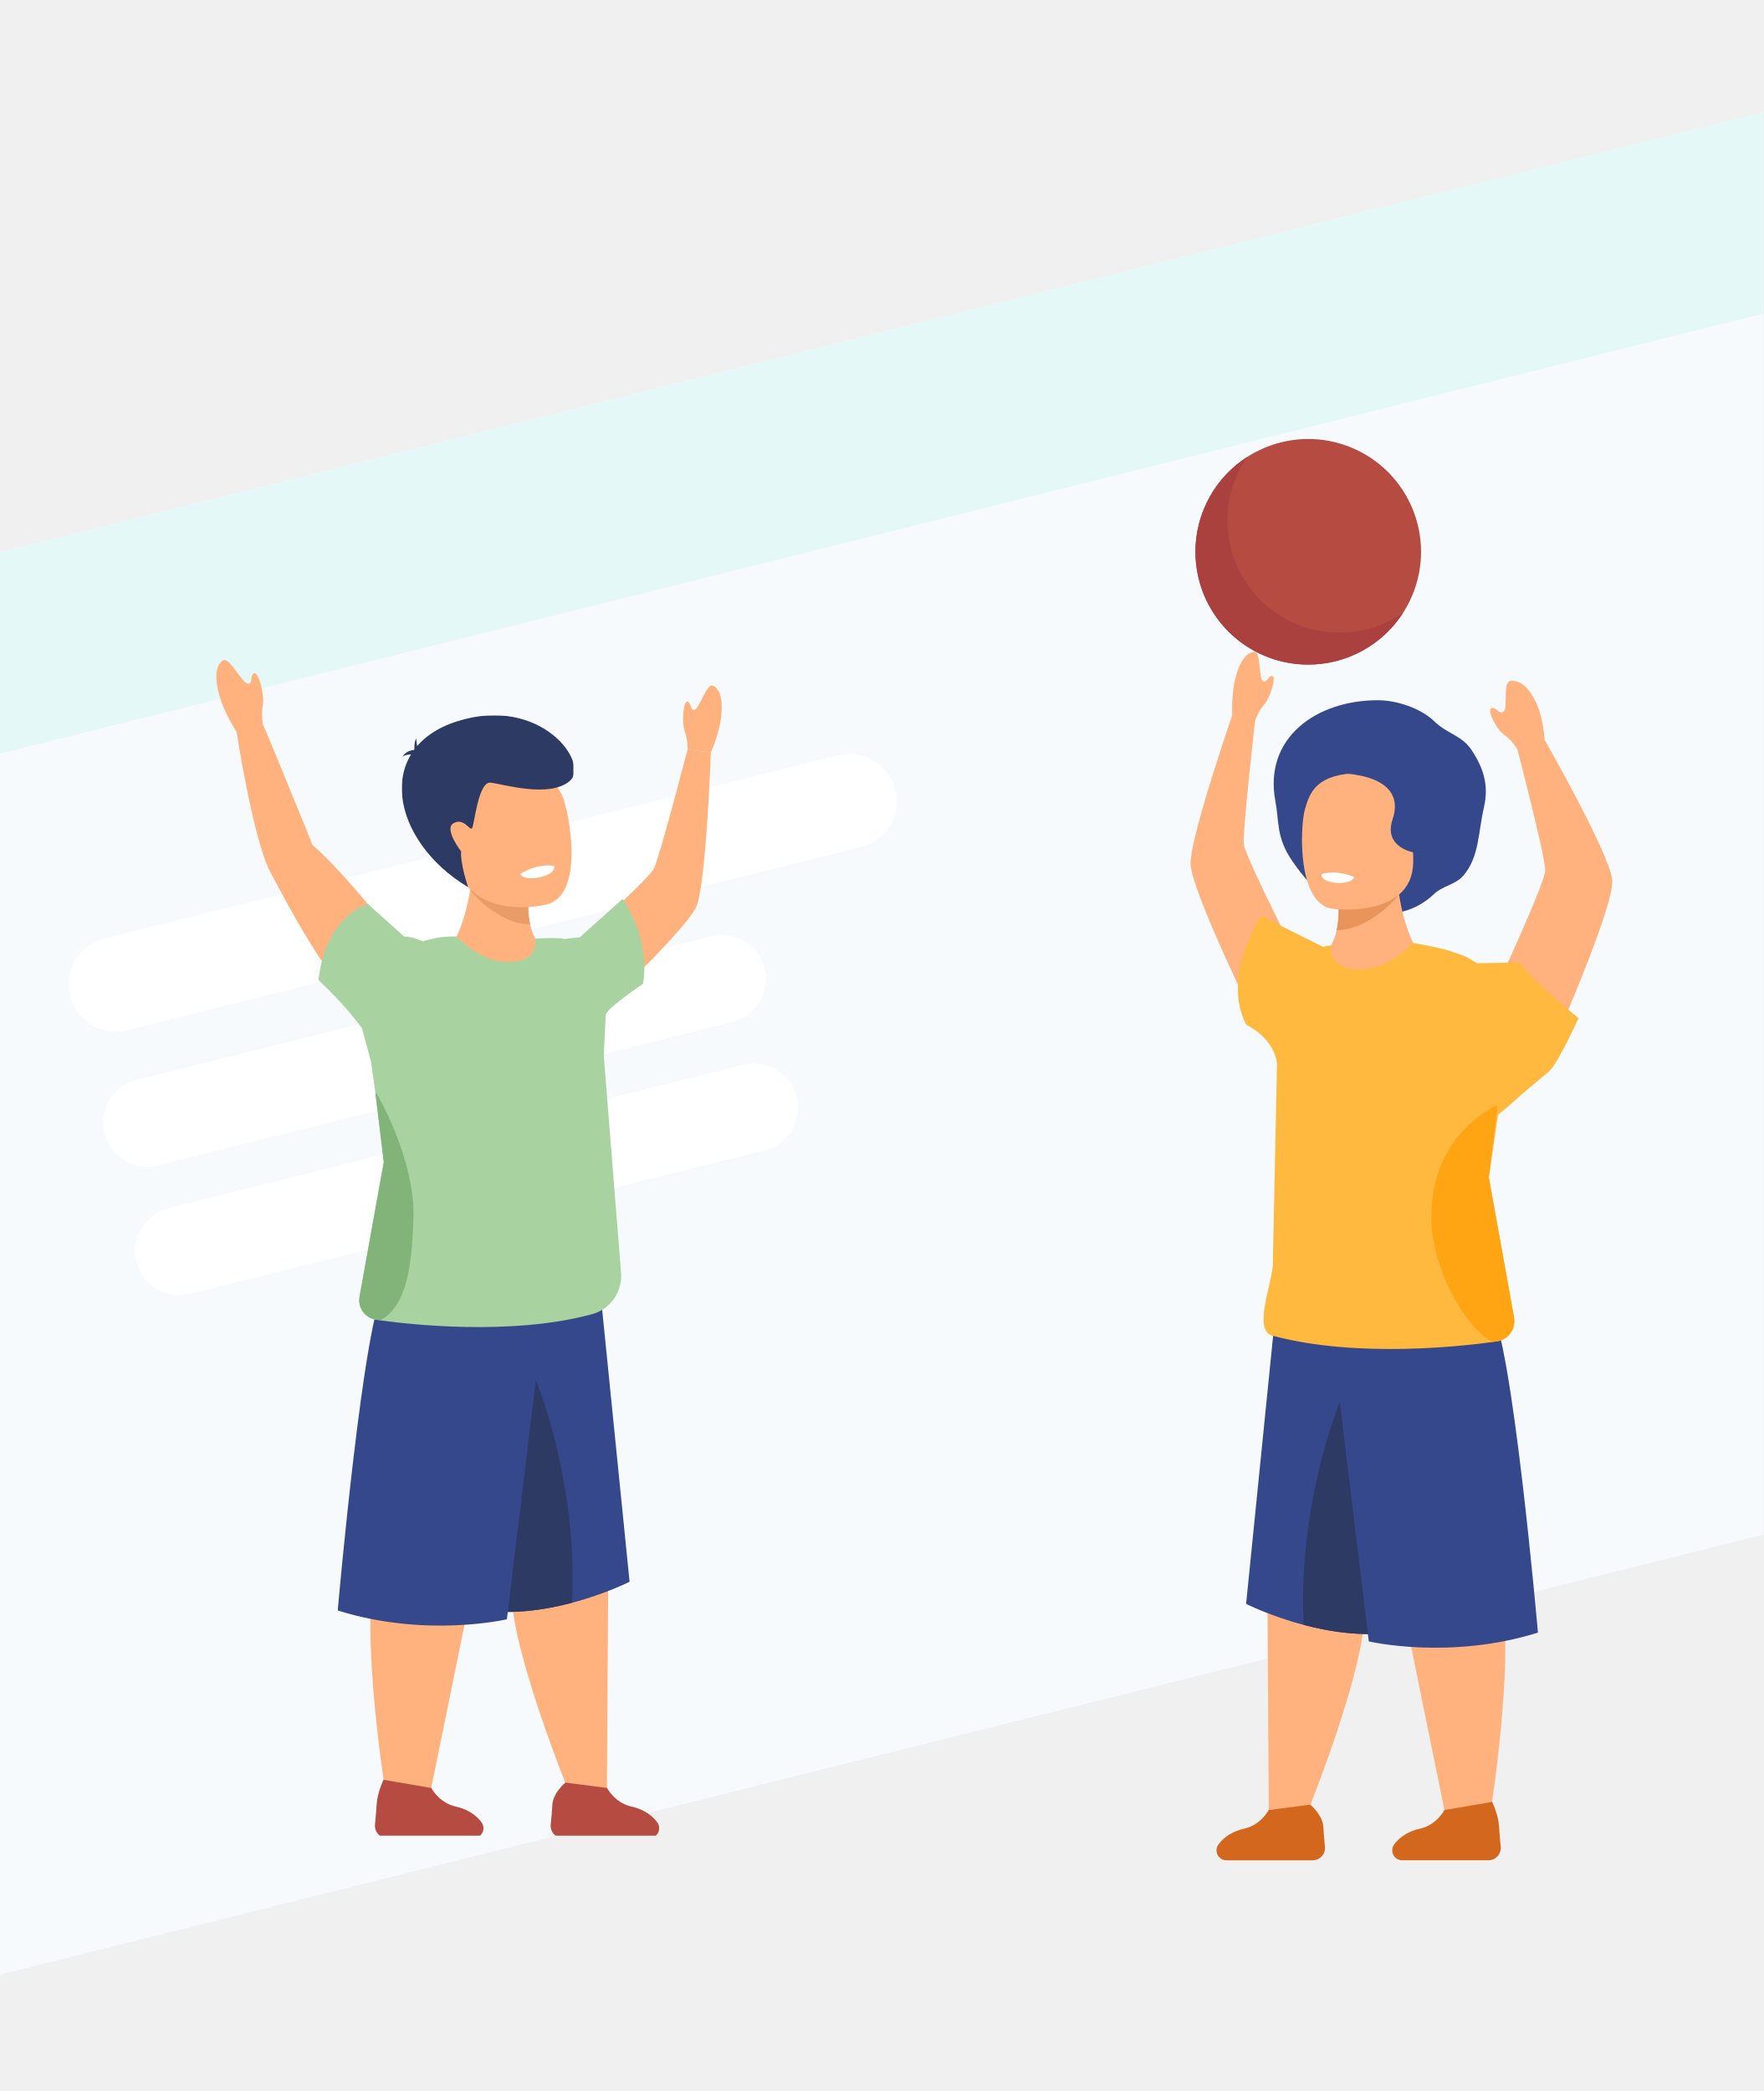
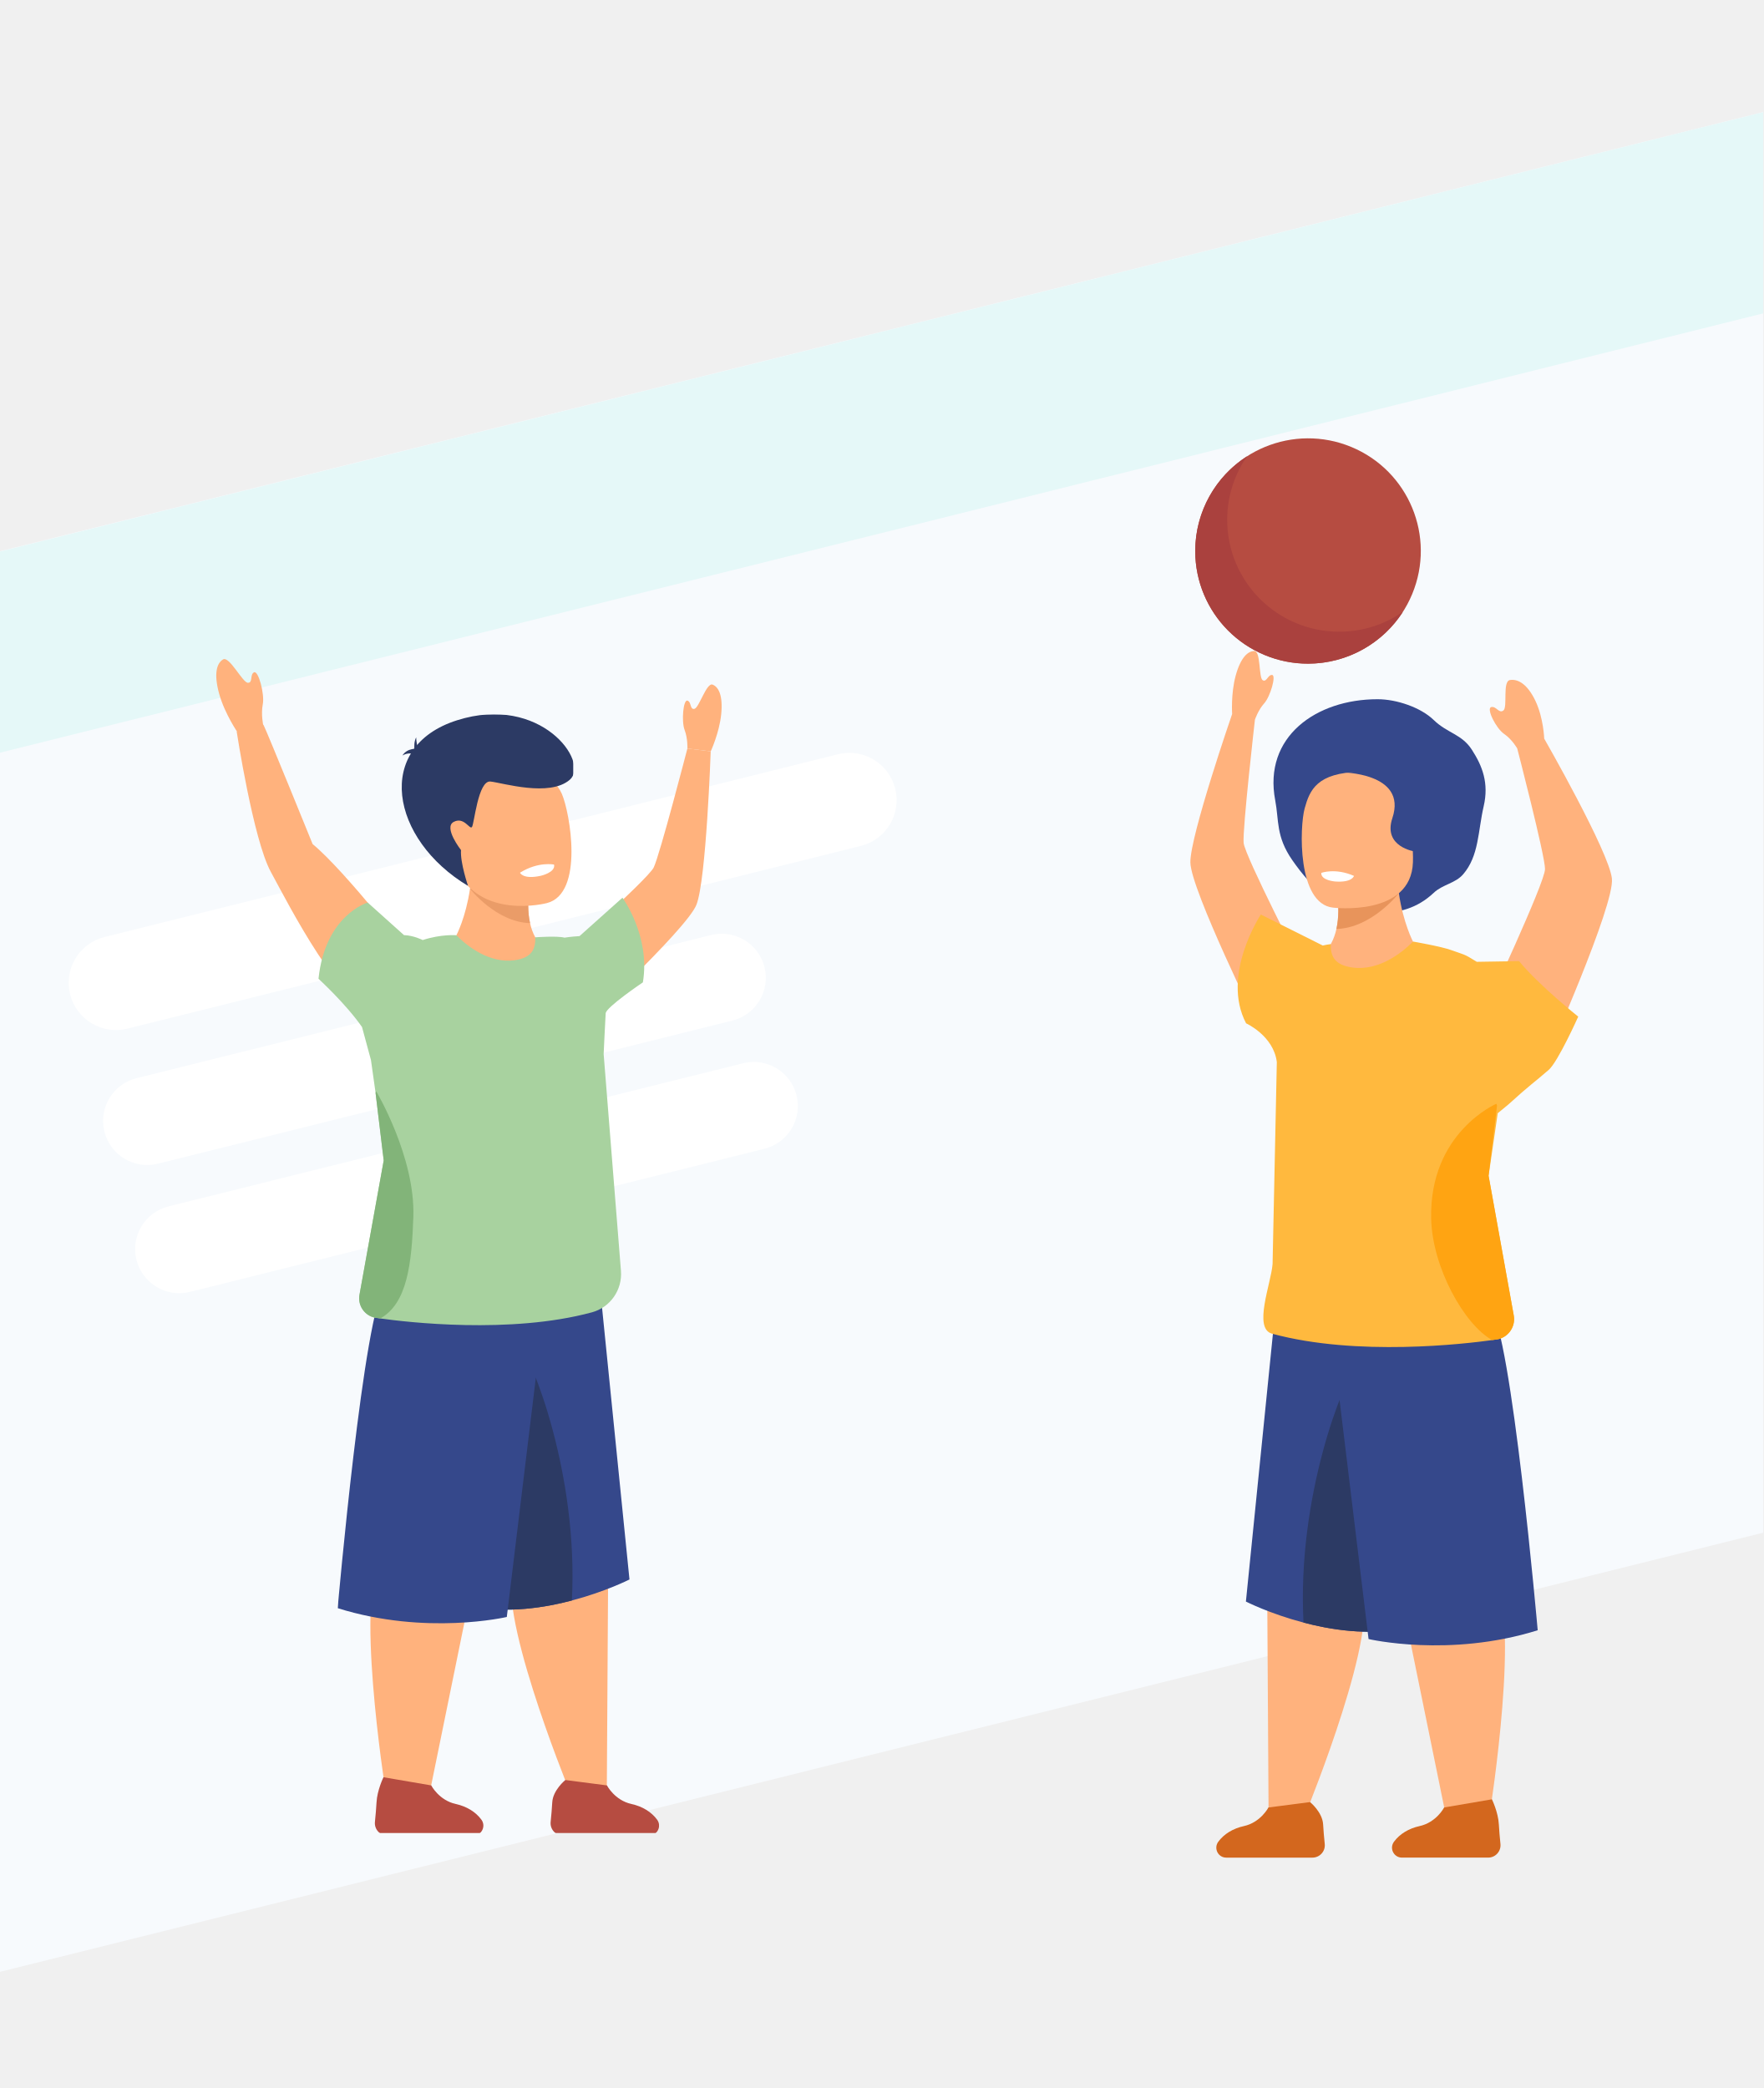
- <svg xmlns="http://www.w3.org/2000/svg" width="318" height="377" viewBox="0 0 318 377" fill="none">
-   <g clip-path="url(#clip0_4_2101)">
-     <mask id="mask0_4_2101" style="mask-type:luminance" maskUnits="userSpaceOnUse" x="-261" y="-83" width="658" height="566">
-       <path d="M397 -83H-261V483H397V-83Z" fill="white" />
+ <svg xmlns="http://www.w3.org/2000/svg" width="163" height="193" viewBox="0 0 163 193" fill="none">
+   <g clip-path="url(#clip0_579_2368)">
+     <mask id="mask0_579_2368" style="mask-type:luminance" maskUnits="userSpaceOnUse" x="-134" y="-43" width="338" height="291">
+       <path d="M203.494 -42.491H-133.783V247.265H203.494V-42.491Z" fill="white" />
    </mask>
-     <g mask="url(#mask0_4_2101)">
-       <mask id="mask1_4_2101" style="mask-type:luminance" maskUnits="userSpaceOnUse" x="-182" y="-14" width="500" height="500">
-         <path d="M-182 -14H318V486H-182V-14Z" fill="white" />
+     <g mask="url(#mask0_579_2368)">
+       <mask id="mask1_579_2368" style="mask-type:luminance" maskUnits="userSpaceOnUse" x="-94" y="-8" width="257" height="257">
+         <path d="M-93.289 -7.167H163V248.801H-93.289V-7.167Z" fill="white" />
      </mask>
-       <g mask="url(#mask1_4_2101)">
-         <mask id="mask2_4_2101" style="mask-type:luminance" maskUnits="userSpaceOnUse" x="-190" y="9" width="516" height="356">
-           <path d="M-189.5 9.74H325.5V364.74H-189.5V9.74Z" fill="white" />
+       <g mask="url(#mask1_579_2368)">
+         <mask id="mask2_579_2368" style="mask-type:luminance" maskUnits="userSpaceOnUse" x="-98" y="4" width="265" height="183">
+           <path d="M-97.133 4.986H166.844V186.724H-97.133V4.986Z" fill="white" />
        </mask>
-         <g mask="url(#mask2_4_2101)">
-           <path d="M-84.8 130.13C-86.014 125.263 -83.049 120.326 -78.183 119.112L343.948 13.769C348.814 12.555 353.752 15.52 354.966 20.386L410.8 244.126C412.015 248.993 409.05 253.93 404.183 255.144L-17.947 360.487C-22.814 361.701 -27.751 358.736 -28.965 353.87L-84.8 130.13Z" fill="#F7FAFD" />
-           <path d="M-78.183 119.113C-83.052 120.328 -86.015 125.261 -84.8 130.131L-78.474 155.48L361.292 45.737L354.966 20.387C353.751 15.517 348.817 12.555 343.948 13.77L-78.183 119.113Z" fill="#E5F8F8" />
-           <path d="M12.637 179.525C11.498 174.962 14.278 170.334 18.84 169.196L151.1 136.19C155.662 135.051 160.291 137.831 161.429 142.393C162.568 146.955 159.788 151.584 155.226 152.722L22.966 185.728C18.404 186.867 13.775 184.087 12.637 179.525Z" fill="white" />
-           <path d="M18.825 204.324C17.762 200.065 20.357 195.746 24.615 194.683L128.219 168.829C132.477 167.766 136.796 170.36 137.859 174.618C138.922 178.876 136.327 183.196 132.069 184.259L28.465 210.113C24.207 211.176 19.887 208.582 18.825 204.324Z" fill="white" />
-           <path d="M24.601 227.47C23.538 223.211 26.133 218.892 30.39 217.829L133.994 191.975C138.252 190.912 142.572 193.506 143.635 197.764C144.697 202.022 142.103 206.342 137.845 207.405L34.241 233.259C29.983 234.322 25.663 231.728 24.601 227.47Z" fill="white" />
+         <g mask="url(#mask2_579_2368)">
+           <path d="M-43.465 66.577C-44.088 64.085 -42.569 61.557 -40.075 60.936L176.271 7.048C178.765 6.427 181.296 7.946 181.919 10.438L210.567 125.018C211.19 127.51 209.671 130.038 207.176 130.659L-9.17 184.547C-11.664 185.168 -14.195 183.649 -14.818 181.157L-43.465 66.577Z" fill="#F7FAFD" />
+           <path d="M-40.075 60.964C-42.571 61.586 -44.089 64.113 -43.465 66.608L-40.219 79.596L185.191 23.429L181.945 10.441C181.321 7.946 178.792 6.427 176.296 7.049L-40.075 60.964Z" fill="#E5F8F8" />
+           <path d="M6.479 91.902C5.894 89.565 7.319 87.194 9.657 86.611L77.449 69.72C79.787 69.138 82.16 70.562 82.744 72.9C83.329 75.237 81.904 77.608 79.566 78.19L11.774 95.081C9.436 95.664 7.063 94.239 6.479 91.902Z" fill="white" />
+           <path d="M9.651 104.598C9.105 102.416 10.435 100.204 12.617 99.66L65.72 86.429C67.903 85.885 70.118 87.215 70.663 89.397C71.208 91.578 69.879 93.79 67.696 94.334L14.593 107.565C12.411 108.109 10.196 106.779 9.651 104.598Z" fill="white" />
+           <path d="M12.611 116.447C12.066 114.266 13.395 112.053 15.578 111.509L68.681 98.279C70.864 97.735 73.078 99.064 73.624 101.246C74.169 103.427 72.84 105.64 70.657 106.184L17.554 119.414C15.371 119.958 13.156 118.629 12.611 116.447Z" fill="white" />
        </g>
-         <path d="M278.897 191.024C278.897 191.024 291.185 163.464 290.672 158.63C290.159 153.796 278.466 133.363 278.466 133.363C278.466 133.363 278.352 129.657 276.897 126.575C275.441 123.49 273.729 122.569 272.305 122.783C270.882 122.998 271.921 127.704 271.093 128.293C270.265 128.883 269.858 127.469 268.914 127.673C267.971 127.879 269.751 131.498 271.224 132.511C272.697 133.524 273.595 135.139 273.595 135.139C273.595 135.139 278.608 154.473 278.604 156.909C278.603 159.347 267.862 182.256 267.862 182.256L278.897 191.024Z" fill="#FFB27D" />
-         <path d="M226.283 129.942C226.283 129.942 224.025 149.783 224.254 152.19C224.487 154.594 235.313 175.61 235.312 175.612L227.198 185.922C227.198 185.922 214.681 160.547 214.647 155.696C214.611 150.843 222.172 128.915 222.172 128.915C222.172 128.915 221.919 125.237 222.811 121.976C223.703 118.714 225.005 117.547 226.176 117.545C227.35 117.545 226.948 122.349 227.671 122.806C228.398 123.266 228.597 121.808 229.379 121.87C230.162 121.928 229.059 125.77 227.959 126.99C226.859 128.21 226.283 129.942 226.283 129.942Z" fill="#FFB27D" />
-         <path d="M260.572 327.076L252.628 288.108C252.628 288.108 263.821 280.279 269.133 285.351C274.445 290.423 268.698 327.076 268.698 327.076H260.572Z" fill="#FFB27D" />
-         <path d="M228.752 327.14L228.501 286.356C228.501 286.356 241.09 281.056 245.217 287.13C249.344 293.206 235.8 326.539 235.8 326.539L228.752 327.14Z" fill="#FFB27D" />
-         <path d="M224.285 329.714C227.345 329.047 228.727 326.351 228.727 326.351L236.23 325.377C236.23 325.377 238.476 327.184 238.592 329.428C238.644 330.455 238.766 331.795 238.881 332.946C239.017 334.262 237.984 335.405 236.659 335.405H221.122C219.652 335.405 218.811 333.733 219.679 332.544C220.706 331.136 222.358 330.135 224.285 329.714Z" fill="#D3671E" />
-         <path d="M258.066 292.433C260.296 291.447 261.557 288.942 262.003 285.52C263.166 276.615 258.828 261.488 251.747 250.736C243.911 238.836 235.814 236.138 229.888 237.339L224.665 289.171C224.665 289.171 228.974 291.365 235.05 292.965C236.248 293.282 237.512 293.576 238.825 293.824C244.83 294.961 251.863 295.175 258.066 292.433Z" fill="#35488B" />
-         <path d="M258.067 292.433C260.297 291.447 261.557 288.942 262.004 285.519C261.627 275.852 252.683 258.401 244.729 246.325C242.243 249.237 233.857 270.194 235.052 292.964C236.249 293.281 237.514 293.575 238.827 293.823C244.831 294.96 251.863 295.175 258.067 292.433Z" fill="#2C3A64" />
-         <path d="M255.968 329.713C259.028 329.046 260.41 326.352 260.41 326.352L269.025 324.876C269.025 324.876 270.162 327.183 270.278 329.427C270.33 330.453 270.451 331.795 270.567 332.946C270.699 334.262 269.666 335.404 268.345 335.404H252.808C251.335 335.404 250.494 333.733 251.362 332.544C252.389 331.136 254.041 330.134 255.968 329.713Z" fill="#D3671E" />
-         <path d="M258.529 129.998C261.004 132.404 263.576 132.526 265.41 135.364C267.32 138.325 268.505 141.398 267.544 145.561C266.496 150.109 266.706 154.509 263.851 157.846C262.439 159.501 260.134 159.688 258.529 161.205C255.578 163.992 252.227 164.876 248.402 164.876C241.193 164.876 236.706 160.604 233.016 155.282C230.059 151.018 230.645 148.146 229.951 144.498C227.77 133.016 237.344 126.248 248.402 126.248C251.857 126.248 256.199 127.735 258.529 129.998Z" fill="#35488B" />
-         <path d="M246.783 295.938L239.924 239.334C239.924 239.334 264.872 232.182 268.7 236.141C272.524 240.097 277.282 294.352 277.282 294.352C261.312 299.357 246.783 295.938 246.783 295.938Z" fill="#35488B" />
-         <path d="M252.037 179.564L238.256 172.521C239.768 171.293 240.583 169.553 240.987 167.733C241.455 165.614 241.373 163.38 241.18 161.725C241.001 160.194 240.734 159.157 240.734 159.157L251.963 153.408C251.754 156.345 251.916 158.997 252.249 161.276C253.042 166.695 254.798 170.005 254.798 170.005L252.037 179.564Z" fill="#FFB27D" />
-         <path d="M270.078 201L268.427 212.293L272.97 237.523C273.009 237.743 273.032 237.964 273.032 238.181C273.032 239.869 271.88 241.385 270.184 241.793C270.184 241.793 269.794 241.86 269.075 241.959C264.26 242.634 244.706 244.968 229.379 240.805C225.934 239.869 229.189 231.798 229.475 228.235L230.241 191.756C229.649 186.998 224.701 184.768 224.701 184.768C220.125 176.043 227.358 165.123 227.358 165.123L238.529 170.72C239.002 170.61 239.488 170.522 239.977 170.459C239.917 172.439 240.467 174.247 243.944 174.702C248.57 175.305 252.706 172.147 254.798 170.002C254.798 170.002 259.928 170.888 261.759 171.569C263.981 172.386 263.876 172.125 266.3 173.661L273.928 173.538C277.488 177.905 284.591 183.558 284.591 183.558C284.591 183.558 280.953 191.698 279.269 193.171C276.75 195.375 275.875 195.875 272.01 199.404L270.078 201Z" fill="#FFB93E" />
-         <path d="M269.071 241.958C264.035 239.171 258.267 228.827 258.071 220.024C257.729 204.473 269.837 199.286 269.837 199.286C269.837 199.286 269.875 199.404 269.949 199.625L268.425 212.293L272.967 237.522C273.006 237.742 273.027 237.964 273.027 238.181C273.027 239.869 271.877 241.385 270.181 241.793C270.181 241.793 269.79 241.859 269.071 241.958Z" fill="#FFA412" />
-         <path d="M252.249 161.277C252.249 161.277 247.372 167.563 240.987 167.733C241.457 165.614 241.372 163.38 241.182 161.725L252.249 161.277Z" fill="#E8945B" />
-         <path d="M254.786 155.659C254.483 165.596 240.378 163.879 240.378 163.879C233.886 163.177 234.351 149.249 235.26 145.959C236.169 142.666 237.461 139.502 245.285 139.357C249.209 139.285 255.086 145.721 254.786 155.659Z" fill="#FFB27D" />
-         <path d="M240.756 159.159C243.846 159.387 244.154 158.148 244.154 158.148C240.787 156.661 238.258 157.603 238.258 157.603C238.162 158.968 240.756 159.159 240.756 159.159Z" fill="white" />
-         <path d="M251.076 147.716C253.845 139.439 241.791 139.447 241.791 139.447L256.177 138.869L257.929 145.384L255.134 153.743C255.134 153.743 249.33 152.933 251.076 147.716Z" fill="#35488B" />
-         <mask id="mask3_4_2101" style="mask-type:luminance" maskUnits="userSpaceOnUse" x="209" y="72" width="54" height="54">
-           <path d="M209.303 72.918H262.303V125.918H209.303V72.918Z" fill="white" />
+         <path d="M142.962 97.794C142.962 97.794 149.252 83.686 148.989 81.211C148.725 78.736 142.731 68.273 142.731 68.273C142.731 68.273 142.672 66.376 141.926 64.797C141.179 63.218 140.302 62.746 139.573 62.855C138.844 62.965 139.377 65.374 138.953 65.676C138.529 65.978 138.32 65.254 137.836 65.358C137.353 65.463 138.266 67.317 139.021 67.835C139.775 68.354 140.236 69.181 140.236 69.181C140.236 69.181 142.808 79.08 142.806 80.328C142.806 81.576 137.307 93.303 137.307 93.303L142.962 97.794Z" fill="#FFB27D" />
+         <path d="M115.993 66.522C115.993 66.522 114.832 76.68 114.949 77.912C115.068 79.143 120.61 89.9 120.61 89.901L116.45 95.181C116.45 95.181 110.042 82.192 110.025 79.709C110.008 77.225 113.887 65.997 113.887 65.997C113.887 65.997 113.758 64.114 114.216 62.444C114.674 60.774 115.341 60.176 115.941 60.175C116.542 60.175 116.335 62.634 116.706 62.868C117.078 63.103 117.18 62.357 117.581 62.389C117.982 62.418 117.416 64.385 116.852 65.01C116.288 65.635 115.993 66.522 115.993 66.522Z" fill="#FFB27D" />
+         <path d="M133.564 167.442L129.492 147.493C129.492 147.493 135.229 143.485 137.952 146.082C140.675 148.678 137.729 167.442 137.729 167.442H133.564Z" fill="#FFB27D" />
+         <path d="M117.253 167.475L117.125 146.596C117.125 146.596 123.578 143.883 125.693 146.992C127.808 150.103 120.866 167.167 120.866 167.167L117.253 167.475Z" fill="#FFB27D" />
+         <path d="M114.964 168.793C116.532 168.451 117.241 167.071 117.241 167.071L121.087 166.572C121.087 166.572 122.238 167.498 122.297 168.646C122.324 169.172 122.386 169.858 122.446 170.447C122.515 171.121 121.986 171.706 121.307 171.706H113.342C112.589 171.706 112.158 170.85 112.603 170.241C113.129 169.521 113.976 169.008 114.964 168.793Z" fill="#D3671E" />
+         <path d="M132.279 149.707C133.422 149.202 134.069 147.92 134.297 146.168C134.893 141.609 132.67 133.865 129.04 128.361C125.024 122.269 120.873 120.888 117.836 121.502L115.159 148.037C115.159 148.037 117.367 149.161 120.482 149.979C121.096 150.142 121.744 150.292 122.417 150.419C125.495 151.001 129.099 151.111 132.279 149.707Z" fill="#35488B" />
+         <path d="M132.28 149.707C133.423 149.202 134.069 147.92 134.298 146.168C134.104 141.219 129.52 132.285 125.443 126.103C124.169 127.594 119.87 138.322 120.483 149.979C121.096 150.141 121.745 150.292 122.418 150.419C125.496 151.001 129.1 151.111 132.28 149.707Z" fill="#2C3A64" />
+         <path d="M131.204 168.792C132.772 168.451 133.481 167.071 133.481 167.071L137.897 166.316C137.897 166.316 138.48 167.497 138.539 168.645C138.566 169.171 138.627 169.858 138.687 170.447C138.754 171.121 138.225 171.705 137.548 171.705H129.584C128.829 171.705 128.398 170.85 128.843 170.241C129.369 169.521 130.216 169.008 131.204 168.792Z" fill="#D3671E" />
+         <path d="M132.517 66.551C133.785 67.782 135.104 67.845 136.043 69.298C137.023 70.813 137.63 72.386 137.138 74.518C136.6 76.846 136.708 79.099 135.245 80.807C134.521 81.654 133.339 81.75 132.517 82.527C131.004 83.953 129.286 84.406 127.326 84.406C123.63 84.406 121.331 82.219 119.439 79.495C117.924 77.312 118.224 75.841 117.868 73.974C116.75 68.096 121.658 64.631 127.326 64.631C129.097 64.631 131.322 65.392 132.517 66.551Z" fill="#35488B" />
+         <path d="M126.496 151.501L122.98 122.524C122.98 122.524 135.768 118.862 137.73 120.889C139.69 122.914 142.129 150.69 142.129 150.69C133.943 153.252 126.496 151.501 126.496 151.501Z" fill="#35488B" />
+         <path d="M129.189 91.926L122.125 88.32C122.9 87.691 123.317 86.8 123.525 85.869C123.765 84.784 123.723 83.64 123.624 82.793C123.532 82.009 123.395 81.478 123.395 81.478L129.151 78.535C129.044 80.039 129.127 81.396 129.297 82.563C129.704 85.337 130.604 87.032 130.604 87.032L129.189 91.926Z" fill="#FFB27D" />
+         <path d="M138.436 102.899L137.59 108.681L139.919 121.597C139.939 121.709 139.95 121.822 139.95 121.933C139.95 122.798 139.36 123.574 138.491 123.783C138.491 123.783 138.291 123.817 137.922 123.868C135.454 124.213 125.431 125.408 117.575 123.277C115.809 122.798 117.477 118.666 117.624 116.842L118.017 98.167C117.713 95.731 115.177 94.59 115.177 94.59C112.831 90.123 116.539 84.532 116.539 84.532L122.265 87.398C122.508 87.341 122.756 87.297 123.007 87.264C122.976 88.278 123.258 89.203 125.041 89.436C127.412 89.745 129.532 88.128 130.604 87.03C130.604 87.03 133.234 87.484 134.172 87.832C135.311 88.251 135.257 88.117 136.5 88.903L140.41 88.841C142.235 91.076 145.876 93.97 145.876 93.97C145.876 93.97 144.01 98.137 143.148 98.891C141.856 100.02 141.408 100.275 139.427 102.082L138.436 102.899Z" fill="#FFB93E" />
+         <path d="M137.92 123.867C135.339 122.44 132.382 117.145 132.282 112.638C132.107 104.677 138.313 102.022 138.313 102.022C138.313 102.022 138.332 102.082 138.37 102.195L137.589 108.68L139.917 121.596C139.937 121.709 139.948 121.822 139.948 121.933C139.948 122.797 139.358 123.574 138.489 123.783C138.489 123.783 138.289 123.816 137.92 123.867Z" fill="#FFA412" />
+         <path d="M129.298 82.563C129.298 82.563 126.798 85.781 123.525 85.869C123.766 84.784 123.722 83.64 123.625 82.793L129.298 82.563Z" fill="#E8945B" />
+         <path d="M130.598 79.688C130.443 84.775 123.212 83.895 123.212 83.895C119.885 83.536 120.123 76.406 120.589 74.722C121.055 73.036 121.717 71.416 125.728 71.342C127.739 71.305 130.752 74.6 130.598 79.688Z" fill="#FFB27D" />
+         <path d="M123.407 81.479C124.99 81.596 125.148 80.962 125.148 80.962C123.422 80.2 122.126 80.683 122.126 80.683C122.077 81.382 123.407 81.479 123.407 81.479Z" fill="white" />
+         <path d="M128.696 75.621C130.116 71.384 123.937 71.388 123.937 71.388L131.311 71.092L132.209 74.427L130.776 78.707C130.776 78.707 127.801 78.292 128.696 75.621Z" fill="#35488B" />
+         <mask id="mask3_579_2368" style="mask-type:luminance" maskUnits="userSpaceOnUse" x="107" y="37" width="28" height="28">
+           <path d="M107.284 37.329H134.451V64.462H107.284V37.329Z" fill="white" />
        </mask>
-         <g mask="url(#mask3_4_2101)">
-           <path d="M254.656 107.266C258.953 96.891 254.026 84.997 243.65 80.7C233.275 76.403 221.38 81.33 217.083 91.706C212.786 102.081 217.714 113.975 228.089 118.272C238.465 122.57 250.359 117.642 254.656 107.266Z" fill="#B64C41" />
-           <path d="M221.293 93.862C221.293 105.016 230.334 114.058 241.488 114.058C245.758 114.058 249.715 112.73 252.975 110.47C249.36 116.097 243.044 119.827 235.858 119.827C224.63 119.827 215.524 110.724 215.524 99.493C215.524 92.303 219.253 85.99 224.88 82.371C222.62 85.634 221.293 89.594 221.293 93.862Z" fill="#AA413E" />
+         <g mask="url(#mask3_579_2368)">
+           <path d="M130.529 54.911C132.733 49.598 130.209 43.509 124.892 41.31C119.575 39.112 113.479 41.637 111.275 46.95C109.071 52.263 111.594 58.352 116.911 60.55C122.228 62.749 128.325 60.224 130.529 54.911Z" fill="#B64C41" />
+           <path d="M113.43 48.051C113.43 53.761 118.064 58.391 123.782 58.391C125.97 58.391 127.998 57.711 129.67 56.553C127.817 59.434 124.579 61.344 120.896 61.344C115.141 61.344 110.473 56.684 110.473 50.934C110.473 47.253 112.384 44.021 115.269 42.169C114.11 43.839 113.43 45.866 113.43 48.051Z" fill="#AA413E" />
        </g>
-         <mask id="mask4_4_2101" style="mask-type:luminance" maskUnits="userSpaceOnUse" x="60" y="230" width="59" height="101">
-           <path d="M60.889 230.961H118.889V330.961H60.889V230.961Z" fill="white" />
+         <mask id="mask4_579_2368" style="mask-type:luminance" maskUnits="userSpaceOnUse" x="31" y="118" width="30" height="52">
+           <path d="M31.21 118.237H60.94V169.431H31.21V118.237Z" fill="white" />
        </mask>
-         <g mask="url(#mask4_4_2101)">
-           <path d="M77.602 323.09L85.545 284.122C85.545 284.122 74.353 276.293 69.041 281.365C63.729 286.437 69.476 323.09 69.476 323.09H77.602Z" fill="#FFB27D" />
-           <path d="M109.422 323.154L109.673 282.37C109.673 282.37 97.085 277.07 92.957 283.144C88.831 289.22 102.374 322.553 102.374 322.553L109.422 323.154Z" fill="#FFB27D" />
-           <path d="M113.889 325.728C110.83 325.061 109.448 322.365 109.448 322.365L101.945 321.391C101.945 321.391 99.699 323.198 99.583 325.442C99.531 326.469 99.409 327.809 99.293 328.96C99.158 330.276 100.191 331.419 101.515 331.419H117.053C118.523 331.419 119.364 329.747 118.496 328.558C117.469 327.15 115.817 326.149 113.889 325.728Z" fill="#B64C41" />
-           <path d="M80.107 288.446C77.877 287.46 76.616 284.955 76.169 281.533C75.005 272.628 79.342 257.501 86.426 246.749C94.262 234.849 102.36 232.151 108.286 233.352L113.509 285.184C113.509 285.184 109.199 287.378 103.123 288.978C101.925 289.295 100.661 289.589 99.348 289.837C93.343 290.974 86.31 291.188 80.107 288.446Z" fill="#35488B" />
-           <path d="M80.107 288.447C77.877 287.461 76.616 284.956 76.17 281.533C76.547 271.866 85.491 254.415 93.445 242.339C95.931 245.251 104.317 266.208 103.122 288.978C101.925 289.295 100.66 289.589 99.347 289.837C93.342 290.974 86.311 291.189 80.107 288.447Z" fill="#2C3A64" />
-           <path d="M82.206 325.727C79.147 325.06 77.764 322.366 77.764 322.366L69.149 320.89C69.149 320.89 68.012 323.197 67.896 325.441C67.844 326.468 67.723 327.809 67.607 328.96C67.475 330.276 68.508 331.418 69.829 331.418H85.366C86.839 331.418 87.68 329.747 86.812 328.558C85.785 327.15 84.133 326.148 82.206 325.727Z" fill="#B64C41" />
-           <path d="M91.388 291.952L98.247 235.348C98.247 235.348 73.301 228.197 69.474 232.153C65.647 236.11 60.889 290.365 60.889 290.365C76.859 295.37 91.388 291.952 91.388 291.952Z" fill="#35488B" />
+         <g mask="url(#mask4_579_2368)">
+           <path d="M39.777 165.402L43.849 145.452C43.849 145.452 38.112 141.444 35.389 144.041C32.666 146.638 35.612 165.402 35.612 165.402H39.777Z" fill="#FFB27D" />
+           <path d="M56.088 165.434L56.216 144.556C56.216 144.556 49.764 141.842 47.648 144.952C45.533 148.062 52.475 165.127 52.475 165.127L56.088 165.434Z" fill="#FFB27D" />
+           <path d="M58.377 166.752C56.809 166.411 56.101 165.031 56.101 165.031L52.255 164.532C52.255 164.532 51.104 165.457 51.044 166.606C51.017 167.131 50.955 167.817 50.896 168.407C50.827 169.081 51.356 169.666 52.035 169.666H59.999C60.752 169.666 61.183 168.81 60.739 168.201C60.212 167.48 59.365 166.968 58.377 166.752Z" fill="#B64C41" />
+           <path d="M41.061 147.666C39.918 147.161 39.272 145.879 39.043 144.127C38.446 139.568 40.669 131.824 44.3 126.32C48.317 120.228 52.468 118.847 55.505 119.461L58.182 145.996C58.182 145.996 55.973 147.119 52.859 147.938C52.245 148.101 51.597 148.251 50.924 148.378C47.846 148.96 44.241 149.07 41.061 147.666Z" fill="#35488B" />
+           <path d="M41.061 147.666C39.918 147.162 39.272 145.879 39.043 144.127C39.236 139.178 43.821 130.244 47.898 124.062C49.172 125.553 53.471 136.281 52.858 147.938C52.245 148.101 51.596 148.251 50.923 148.378C47.845 148.96 44.241 149.07 41.061 147.666Z" fill="#2C3A64" />
+           <path d="M42.137 166.751C40.569 166.41 39.86 165.031 39.86 165.031L35.444 164.275C35.444 164.275 34.861 165.456 34.802 166.605C34.775 167.131 34.714 167.817 34.654 168.406C34.587 169.08 35.116 169.665 35.793 169.665H43.757C44.512 169.665 44.943 168.809 44.498 168.201C43.972 167.48 43.125 166.967 42.137 166.751Z" fill="#B64C41" />
+           <path d="M46.844 149.461L50.359 120.483C50.359 120.483 37.573 116.822 35.611 118.848C33.649 120.873 31.211 148.648 31.211 148.648C39.396 151.211 46.844 149.461 46.844 149.461Z" fill="#35488B" />
        </g>
-         <path d="M84.955 178.053L98.207 171.28C96.753 170.098 95.969 168.428 95.581 166.677C95.126 164.639 95.209 162.491 95.393 160.899C95.564 159.426 95.823 158.429 95.823 158.429L85.026 152.901C85.23 155.726 85.07 158.276 84.751 160.467C83.989 165.679 82.301 168.86 82.301 168.86L84.955 178.053Z" fill="#FFB27D" />
-         <path d="M56.372 152.399C62.322 157.315 74.552 173.149 74.552 173.149C74.552 173.149 75.558 184.044 68.658 183.321C61.758 182.602 51.977 163.187 48.825 157.402C45.672 151.618 42.683 132.105 42.683 132.105C42.683 132.105 46.908 129.682 47.57 131.003C48.231 132.325 56.372 152.399 56.372 152.399Z" fill="#FFB27D" />
-         <path d="M47.387 127.157C47.029 128.969 47.473 130.974 47.473 130.974L42.913 132.353C42.913 132.353 40.547 128.95 39.526 125.285C38.507 121.62 39.089 119.743 40.22 119.066C41.349 118.389 43.734 123.256 44.697 123.281C45.66 123.306 45.014 121.786 45.804 121.392C46.595 120.998 47.745 125.345 47.387 127.157Z" fill="#FFB27D" />
-         <path d="M117.872 156.64C116.793 158.804 99.152 174.543 99.152 174.543L103.031 187.074C103.031 187.074 123.813 167.871 125.584 163.356C127.357 158.84 128.158 135.66 128.158 135.66L123.954 135.144C123.954 135.144 118.949 154.476 117.872 156.64Z" fill="#FFB27D" />
-         <path d="M123.448 131.79C124.038 133.324 123.955 135.147 123.955 135.147L128.159 135.662C128.159 135.662 129.714 132.32 130.05 128.955C130.387 125.59 129.59 124.035 128.498 123.614C127.401 123.192 126.055 127.82 125.216 127.988C124.373 128.156 124.709 126.724 123.957 126.501C123.205 126.275 122.859 130.257 123.448 131.79Z" fill="#FFB27D" />
-         <path d="M115.928 177.37C115.928 177.37 109.293 181.851 109.219 182.953C109.145 184.057 108.85 190.314 108.852 190.316L111.971 229.453C112.246 232.881 110.063 236.044 106.748 236.945C92.007 240.948 73.207 238.704 68.576 238.054C67.882 237.958 67.507 237.894 67.507 237.894C65.877 237.504 64.768 236.045 64.768 234.423C64.768 234.214 64.786 234.001 64.825 233.789L69.195 209.527L67.727 197.346L66.894 191.401L65.282 185.441C62.376 181.249 57.432 176.722 57.432 176.722C58.641 165.172 66.304 162.961 66.304 162.961L72.846 168.84C74.592 168.892 76.227 169.729 76.227 169.729C79.605 168.627 82.301 168.861 82.301 168.861C84.314 170.923 88.29 173.958 92.739 173.38C96.082 172.945 96.578 171.144 96.52 169.239C96.52 169.239 100.476 168.944 101.797 169.3C101.797 169.3 102.962 169.11 104.503 169.019L112.244 162.086C112.244 162.086 117.324 168.991 115.928 177.37Z" fill="#A8D29F" />
-         <path d="M68.57 238.054C73.416 235.372 74.244 228.196 74.536 219.735C74.908 208.895 67.829 197.02 67.829 197.02C67.829 197.02 67.793 197.133 67.721 197.345L69.189 209.526L64.819 233.789C64.783 234.002 64.762 234.213 64.762 234.422C64.762 236.044 65.871 237.503 67.501 237.894C67.501 237.894 67.879 237.957 68.57 238.054Z" fill="#82B479" />
-         <path d="M84.752 160.466C84.752 160.466 89.44 166.511 95.58 166.676C95.126 164.638 95.21 162.491 95.394 160.899L84.752 160.466Z" fill="#EA9C68" />
-         <mask id="mask5_4_2101" style="mask-type:luminance" maskUnits="userSpaceOnUse" x="72" y="128" width="32" height="36">
-           <path d="M72.38 128.969H103.38V163.969H72.38V128.969Z" fill="white" />
+         <path d="M43.546 91.152L50.339 87.684C49.593 87.079 49.192 86.225 48.993 85.328C48.76 84.284 48.802 83.185 48.897 82.37C48.984 81.616 49.117 81.106 49.117 81.106L43.583 78.275C43.687 79.722 43.605 81.027 43.442 82.149C43.051 84.817 42.186 86.445 42.186 86.445L43.546 91.152Z" fill="#FFB27D" />
+         <path d="M28.895 78.019C31.945 80.535 38.214 88.641 38.214 88.641C38.214 88.641 38.729 94.219 35.193 93.848C31.656 93.48 26.643 83.541 25.027 80.58C23.411 77.619 21.878 67.629 21.878 67.629C21.878 67.629 24.044 66.389 24.383 67.065C24.722 67.742 28.895 78.019 28.895 78.019Z" fill="#FFB27D" />
+         <path d="M24.29 65.096C24.106 66.024 24.334 67.05 24.334 67.05L21.997 67.756C21.997 67.756 20.784 66.014 20.26 64.138C19.738 62.262 20.036 61.301 20.616 60.954C21.195 60.607 22.417 63.099 22.911 63.112C23.404 63.125 23.073 62.347 23.479 62.145C23.884 61.943 24.473 64.169 24.29 65.096Z" fill="#FFB27D" />
+         <path d="M60.419 80.19C59.865 81.298 50.823 89.355 50.823 89.355L52.812 95.77C52.812 95.77 63.464 85.939 64.372 83.628C65.281 81.316 65.691 69.449 65.691 69.449L63.536 69.185C63.536 69.185 60.971 79.082 60.419 80.19Z" fill="#FFB27D" />
+         <path d="M63.277 67.468C63.579 68.253 63.537 69.187 63.537 69.187L65.692 69.45C65.692 69.45 66.489 67.739 66.661 66.017C66.833 64.294 66.425 63.498 65.865 63.282C65.303 63.066 64.613 65.436 64.183 65.522C63.751 65.608 63.923 64.874 63.538 64.76C63.152 64.645 62.975 66.683 63.277 67.468Z" fill="#FFB27D" />
+         <path d="M59.422 90.802C59.422 90.802 56.021 93.096 55.983 93.66C55.946 94.226 55.794 97.429 55.795 97.43L57.394 117.465C57.535 119.22 56.416 120.839 54.717 121.301C47.161 123.35 37.525 122.201 35.151 121.869C34.795 121.819 34.603 121.787 34.603 121.787C33.767 121.587 33.199 120.84 33.199 120.009C33.199 119.902 33.208 119.794 33.228 119.685L35.468 107.264L34.716 101.028L34.288 97.985L33.462 94.934C31.973 92.788 29.439 90.471 29.439 90.471C30.058 84.557 33.986 83.426 33.986 83.426L37.34 86.435C38.235 86.462 39.072 86.891 39.072 86.891C40.804 86.326 42.186 86.446 42.186 86.446C43.218 87.502 45.256 89.056 47.536 88.76C49.25 88.537 49.504 87.615 49.474 86.639C49.474 86.639 51.502 86.489 52.179 86.671C52.179 86.671 52.776 86.574 53.566 86.527L57.534 82.978C57.534 82.978 60.138 86.513 59.422 90.802Z" fill="#A8D29F" />
+         <path d="M35.148 121.868C37.632 120.495 38.056 116.822 38.206 112.49C38.396 106.941 34.768 100.862 34.768 100.862C34.768 100.862 34.749 100.919 34.713 101.028L35.465 107.264L33.225 119.685C33.206 119.794 33.196 119.902 33.196 120.009C33.196 120.84 33.764 121.586 34.6 121.786C34.6 121.786 34.794 121.819 35.148 121.868Z" fill="#82B479" />
+         <path d="M43.442 82.149C43.442 82.149 45.845 85.243 48.992 85.327C48.76 84.284 48.803 83.185 48.897 82.37L43.442 82.149Z" fill="#EA9C68" />
+         <mask id="mask5_579_2368" style="mask-type:luminance" maskUnits="userSpaceOnUse" x="37" y="66" width="16" height="18">
+           <path d="M37.101 66.024H52.99V83.942H37.101V66.024Z" fill="white" />
        </mask>
-         <g mask="url(#mask5_4_2101)">
-           <path d="M82.148 156.554C86.372 166.29 98.62 163.057 98.62 163.057C105.377 161.334 102.774 146.686 101.318 143.346C99.858 140.003 95.043 136.841 86.749 137.872C82.591 138.386 77.588 146.044 82.148 156.554Z" fill="#FFB27D" />
-           <path d="M97.507 158.129C94.277 158.839 93.765 157.575 93.765 157.575C97.096 155.494 99.912 156.107 99.91 156.105C100.218 157.534 97.507 158.129 97.507 158.129Z" fill="white" />
-           <mask id="mask6_4_2101" style="mask-type:luminance" maskUnits="userSpaceOnUse" x="72" y="128" width="32" height="32">
-             <path d="M72.442 128.964H103.442V159.964H72.442V128.964Z" fill="white" />
+         <g mask="url(#mask5_579_2368)">
+           <path d="M42.108 80.145C44.273 85.13 50.551 83.475 50.551 83.475C54.014 82.593 52.68 75.094 51.934 73.384C51.185 71.672 48.717 70.054 44.466 70.581C42.335 70.845 39.77 74.765 42.108 80.145Z" fill="#FFB27D" />
+           <path d="M49.98 80.952C48.324 81.315 48.062 80.668 48.062 80.668C49.77 79.603 51.213 79.917 51.212 79.916C51.37 80.647 49.98 80.952 49.98 80.952Z" fill="white" />
+           <mask id="mask6_579_2368" style="mask-type:luminance" maskUnits="userSpaceOnUse" x="37" y="66" width="17" height="16">
+             <path d="M37.132 66.021H53.022V81.891H37.132V66.021Z" fill="white" />
          </mask>
-           <g mask="url(#mask6_4_2101)">
-             <path d="M83.133 153.49C82.959 155.739 84.397 159.955 84.397 159.955C70.432 151.582 67.353 134.816 82.433 130.047C97.511 125.272 106.41 137.63 102.742 140.793C99.074 143.957 90.708 141.363 88.447 141.11C86.186 140.857 85.521 148.864 85.094 149.338C84.666 149.808 83.662 147.399 81.8 148.406C79.936 149.414 83.133 153.49 83.133 153.49Z" fill="#2C3A64" />
-             <path d="M75.044 133.129C74.312 134.583 74.995 136.62 74.995 136.62C74.995 136.62 76.654 136.915 75.867 136.026C75.08 135.134 75.044 133.129 75.044 133.129Z" fill="#2C3A64" />
-             <path d="M72.564 136.417C73.442 134.982 75.308 135.194 75.308 135.194L75.207 136.471C73.877 135.527 72.564 136.417 72.564 136.417Z" fill="#2C3A64" />
+           <g mask="url(#mask6_579_2368)">
+             <path d="M42.612 78.577C42.523 79.728 43.26 81.886 43.26 81.886C36.102 77.6 34.524 69.017 42.254 66.575C49.982 64.131 54.544 70.457 52.663 72.077C50.783 73.696 46.495 72.369 45.336 72.239C44.177 72.109 43.836 76.209 43.617 76.451C43.398 76.692 42.884 75.459 41.929 75.974C40.974 76.49 42.612 78.577 42.612 78.577Z" fill="#2C3A64" />
+             <path d="M38.466 68.154C38.091 68.898 38.441 69.941 38.441 69.941C38.441 69.941 39.291 70.092 38.888 69.636C38.484 69.18 38.466 68.154 38.466 68.154Z" fill="#2C3A64" />
+             <path d="M37.195 69.837C37.645 69.102 38.602 69.211 38.602 69.211L38.55 69.864C37.868 69.381 37.195 69.837 37.195 69.837Z" fill="#2C3A64" />
          </g>
        </g>
      </g>
    </g>
  </g>
  <defs>
-     <clipPath id="clip0_4_2101">
-       <rect width="318" height="377" fill="white" />
+     <clipPath id="clip0_579_2368">
+       <rect width="163" height="193" fill="white" />
    </clipPath>
  </defs>
</svg>
